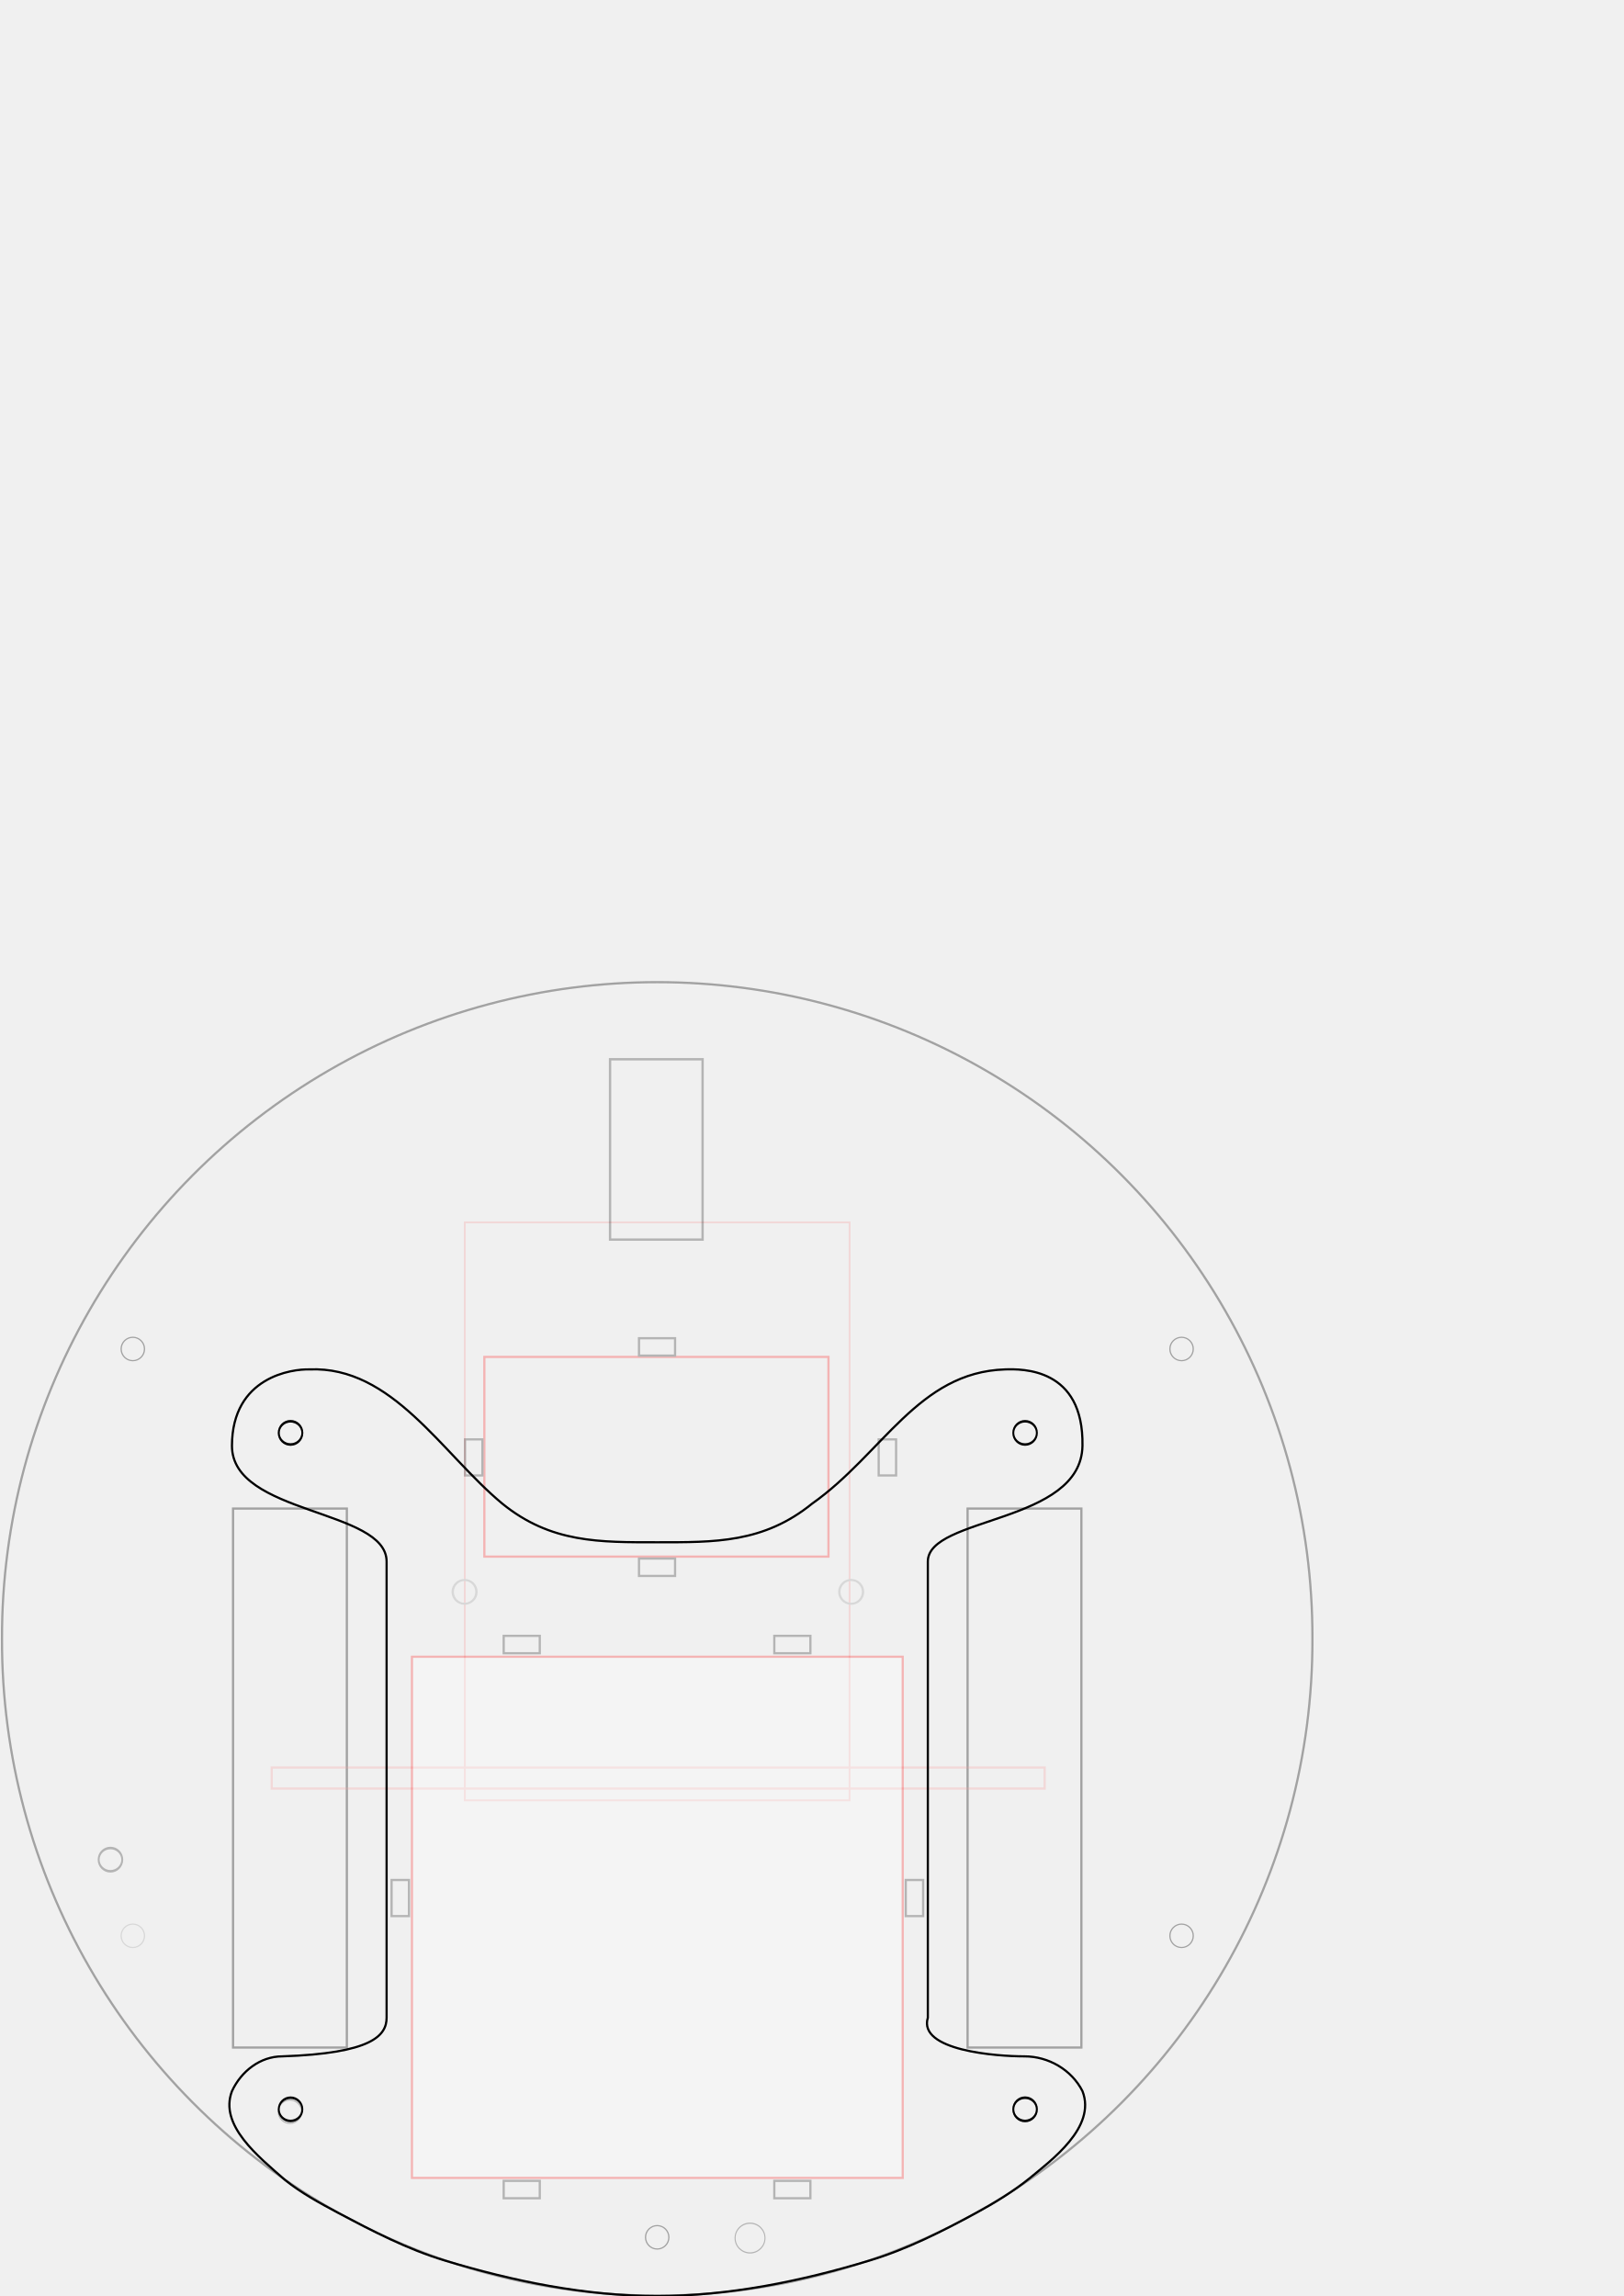
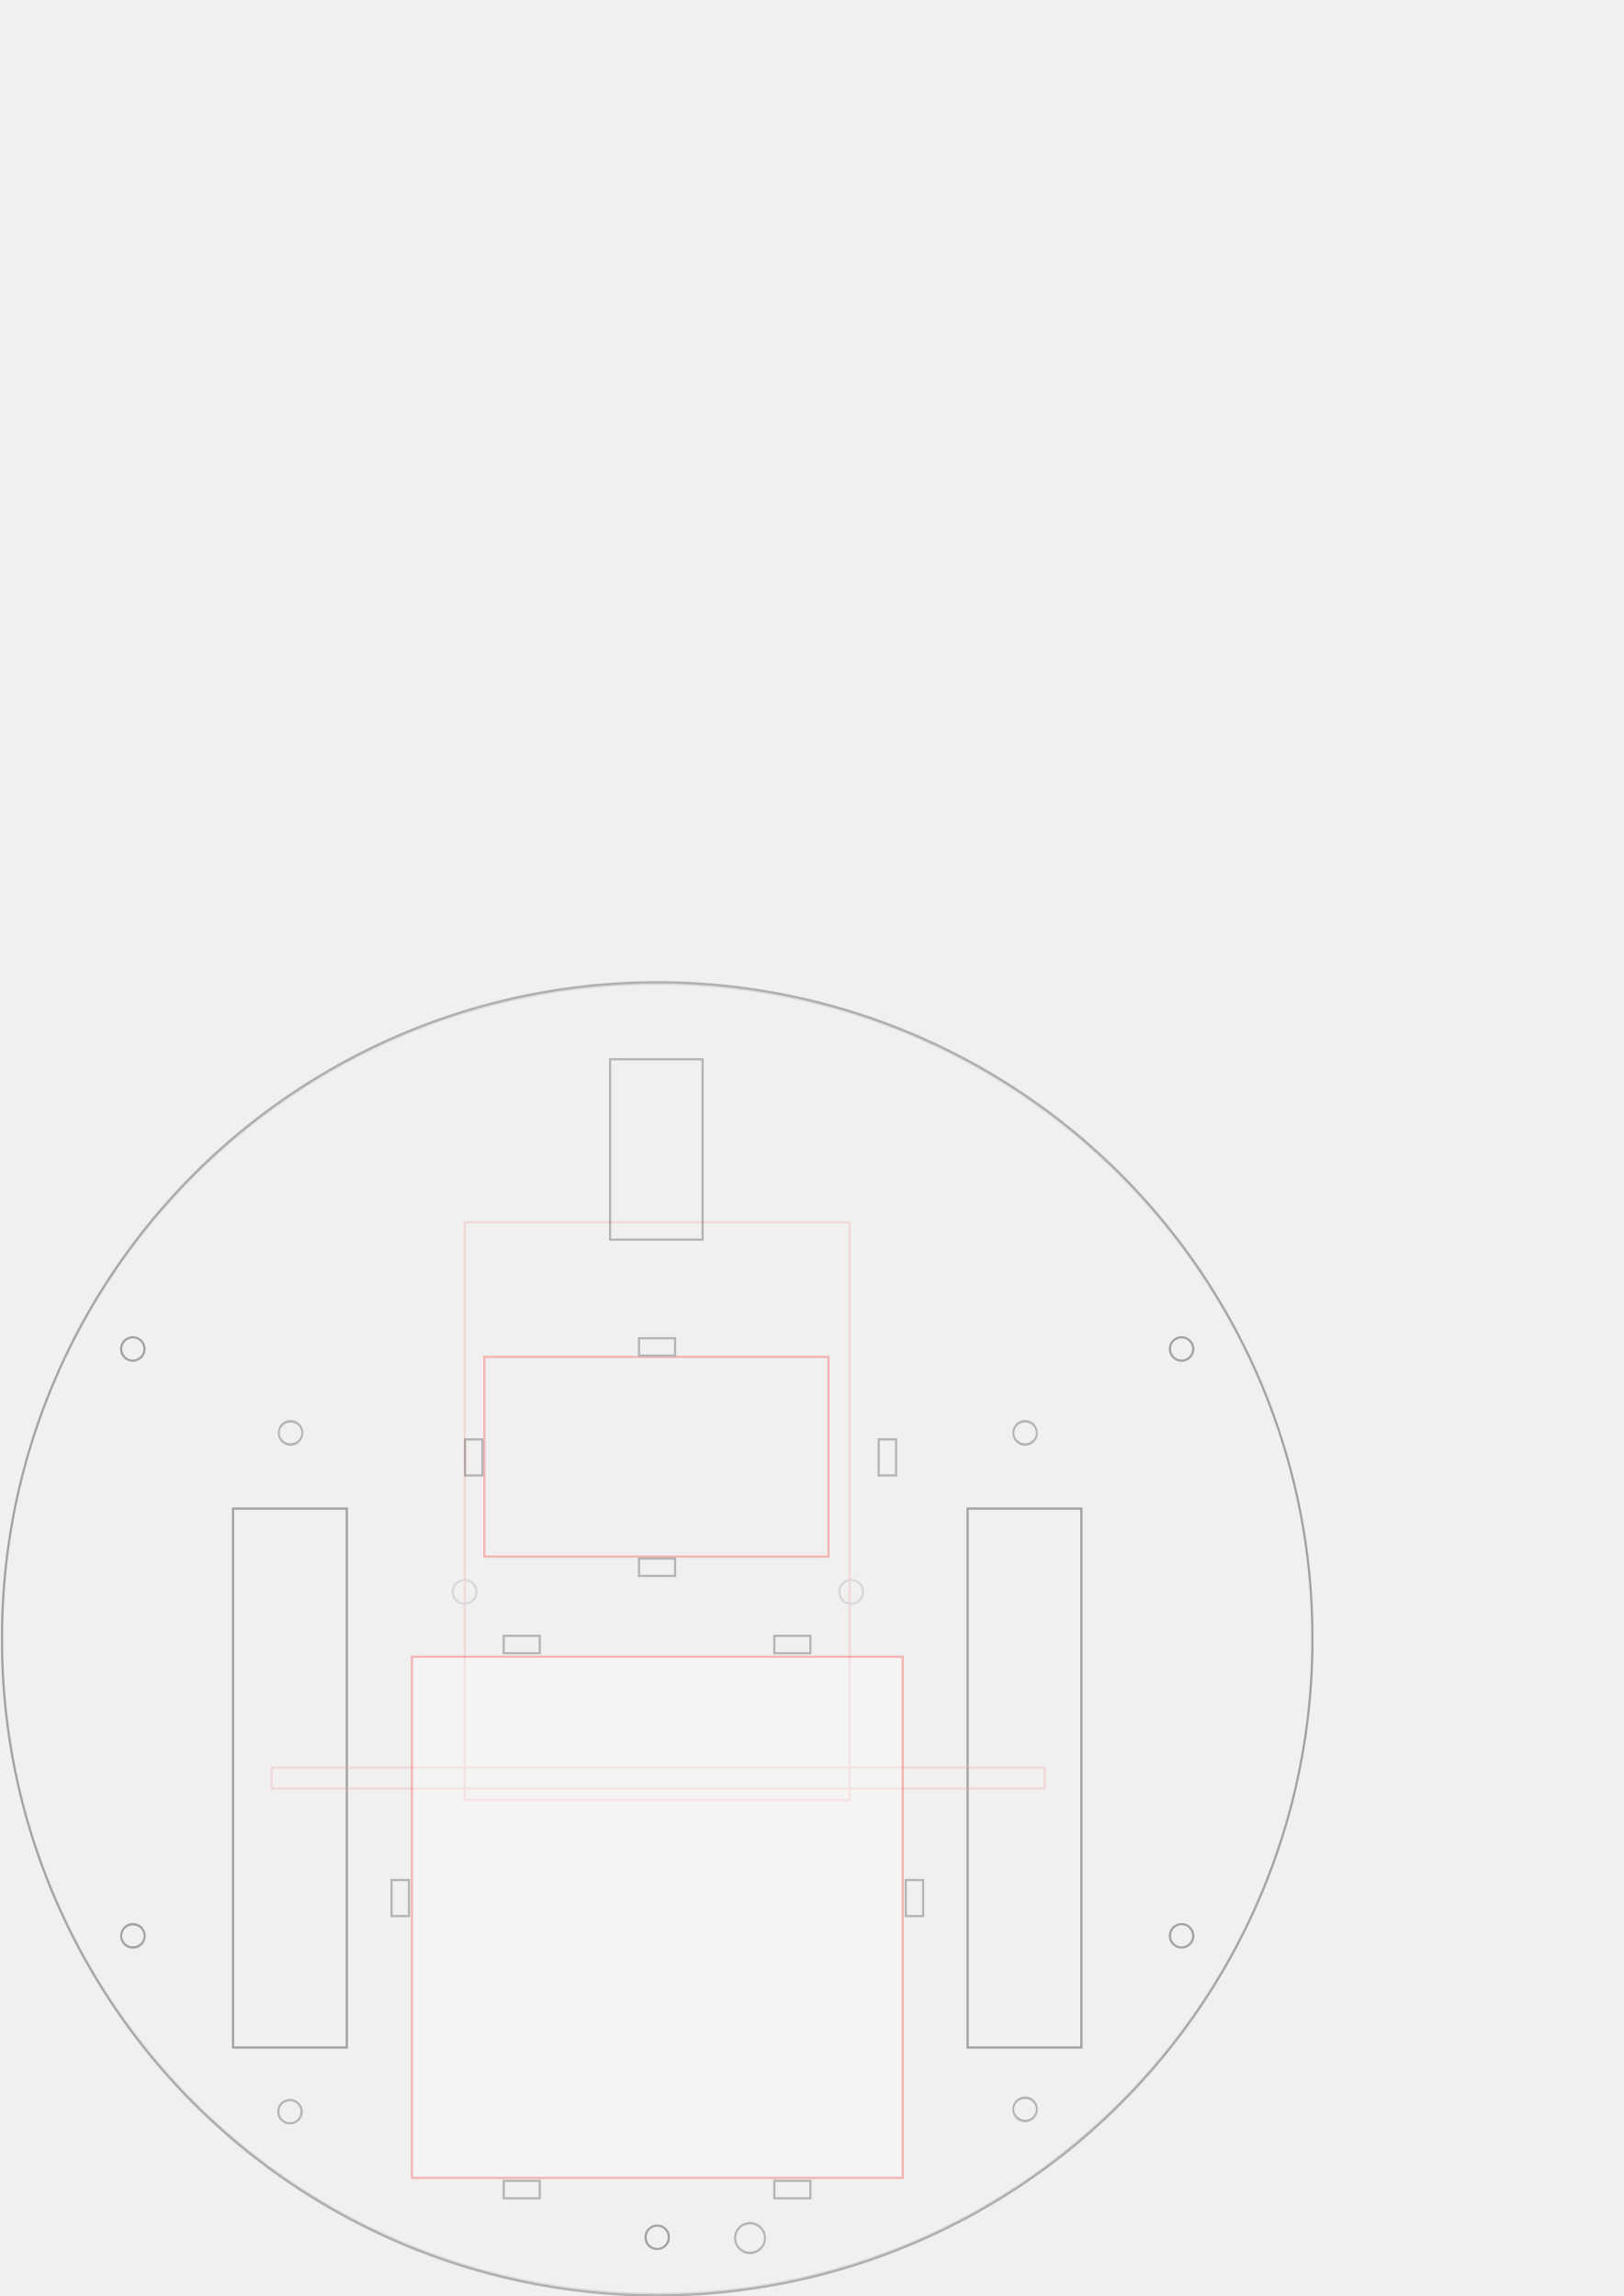
<svg xmlns="http://www.w3.org/2000/svg" width="744.094" height="1052.362" id="svg2" version="1.1" enable-background="new">
  <defs id="defs4" />
  <g id="layer1" transform="translate(0,2.172441e-5)" style="opacity:0.102;display:inline">
-     <path style="fill:none;stroke:#000000;stroke-width:0.547;stroke-miterlimit:4;stroke-opacity:1;stroke-dasharray:none" id="path2985" d="m 528.571,422.362 a 164.286,164.286 0 1 1 -328.571,0 164.286,164.286 0 1 1 328.571,0 z" transform="matrix(1.827714,0,0,1.827714,-364.6289,-20.77613)" />
-     <rect style="fill:none;stroke:#000000;stroke-width:1;stroke-miterlimit:4;stroke-opacity:1;stroke-dasharray:none" id="rect2983" width="52.15" height="247.031" x="106.799" y="691.445" />
-     <rect y="691.445" x="443.413" height="247.031" width="52.15" id="rect2987" style="fill:none;stroke:#000000;stroke-width:1;stroke-miterlimit:4;stroke-opacity:1;stroke-dasharray:none" />
-     <path style="fill:none;stroke:#000000;stroke-width:1;stroke-miterlimit:4;stroke-opacity:1;stroke-dasharray:none" id="path4627" d="m 86,592.362 a 9.5,10 0 1 1 -19,0 9.5,10 0 1 1 19,0 z" transform="matrix(0.5633858,0,0,0.5365579,498.3824,300.4638)" />
-     <path transform="matrix(0.5633858,0,0,0.5365579,17.76821,300.4638)" d="m 86,592.362 a 9.5,10 0 1 1 -19,0 9.5,10 0 1 1 19,0 z" id="path4631" style="fill:none;stroke:#000000;stroke-width:1;stroke-miterlimit:4;stroke-opacity:1;stroke-dasharray:none" />
-     <path style="fill:none;stroke:#000000;stroke-width:1;stroke-miterlimit:4;stroke-opacity:1;stroke-dasharray:none" id="path4633" d="m 86,592.362 a 9.5,10 0 1 1 -19,0 9.5,10 0 1 1 19,0 z" transform="matrix(0.5633858,0,0,0.5365579,17.76821,569.4362)" />
-     <path transform="matrix(0.5633858,0,0,0.5365579,498.3824,569.4362)" d="m 86,592.362 a 9.5,10 0 1 1 -19,0 9.5,10 0 1 1 19,0 z" id="path4635" style="fill:none;stroke:#000000;stroke-width:1;stroke-miterlimit:4;stroke-opacity:1;stroke-dasharray:none" />
-     <path style="fill:none;stroke:#000000;stroke-width:1;stroke-miterlimit:4;stroke-opacity:1;stroke-dasharray:none" id="path4637" d="m 86,592.362 a 9.5,10 0 1 1 -19,0 9.5,10 0 1 1 19,0 z" transform="matrix(0.5633858,0,0,0.5365579,258.0753,707.6252)" />
-     <rect style="fill:none;stroke:#ff0000;stroke-width:0.842;stroke-miterlimit:4;stroke-opacity:1;stroke-dasharray:none" id="rect4708" width="176.324" height="264.906" x="213.019" y="560.263" />
-     <rect style="fill:none;stroke:#ff0000;stroke-width:1;stroke-miterlimit:4;stroke-opacity:1;stroke-dasharray:none" id="rect4722" width="354.229" height="9.641" x="124.516" y="810.135" />
-     <path style="fill:none;stroke:#000000;stroke-width:2.745;stroke-miterlimit:4;stroke-opacity:1;stroke-dasharray:none" id="path4728" d="m 178,628.362 a 14,16 0 1 1 -28,0 14,16 0 1 1 28,0 z" transform="matrix(0.3885419,0,0,0.3414459,149.1833,515.0756)" />
-     <path transform="matrix(0.3885419,0,0,0.3414459,326.3486,515.0756)" d="m 178,628.362 a 14,16 0 1 1 -28,0 14,16 0 1 1 28,0 z" id="path4730" style="fill:none;stroke:#000000;stroke-width:2.745;stroke-miterlimit:4;stroke-opacity:1;stroke-dasharray:none" />
+     <path style="fill:none;stroke:#000000;stroke-width:0.547;stroke-miterlimit:4;stroke-opacity:1;stroke-dasharray:none;opacity:1" id="path2985" d="m 528.571,422.362 c 0,90.732 -73.553,164.286 -164.286,164.286 C 273.553,586.648 200,513.095 200,422.362 c 0,-90.732 73.553,-164.286 164.286,-164.286 90.732,0 164.286,73.553 164.286,164.286 z" transform="matrix(1.827714,0,0,1.827714,-364.6289,-20.77613)" />
+     <rect style="fill:none;stroke:#000000;stroke-width:1;stroke-miterlimit:4;stroke-opacity:1;stroke-dasharray:none;opacity:1" id="rect2983" width="52.15" height="247.031" x="106.799" y="691.445" />
+     <rect y="691.445" x="443.413" height="247.031" width="52.15" id="rect2987" style="fill:none;stroke:#000000;stroke-width:1;stroke-miterlimit:4;stroke-opacity:1;stroke-dasharray:none;opacity:1" />
+     <path style="fill:none;stroke:#000000;stroke-width:1.819;stroke-miterlimit:4;stroke-opacity:1;stroke-dasharray:none;opacity:1" id="path4627" d="m 86,592.362 c 0,5.523 -4.253,10 -9.5,10 -5.247,0 -9.5,-4.477 -9.5,-10 0,-5.523 4.253,-10 9.5,-10 5.247,0 9.5,4.477 9.5,10 z" transform="matrix(0.5633858,0,0,0.5365579,498.3824,300.4638)" />
+     <path transform="matrix(0.5633858,0,0,0.5365579,17.76821,300.4638)" d="m 86,592.362 c 0,5.523 -4.253,10 -9.5,10 -5.247,0 -9.5,-4.477 -9.5,-10 0,-5.523 4.253,-10 9.5,-10 5.247,0 9.5,4.477 9.5,10 z" id="path4631" style="fill:none;stroke:#000000;stroke-width:1.819;stroke-miterlimit:4;stroke-opacity:1;stroke-dasharray:none;opacity:1" />
+     <path style="fill:none;stroke:#000000;stroke-width:1.819;stroke-miterlimit:4;stroke-opacity:1;stroke-dasharray:none;opacity:1" id="path4633" d="m 86,592.362 c 0,5.523 -4.253,10 -9.5,10 -5.247,0 -9.5,-4.477 -9.5,-10 0,-5.523 4.253,-10 9.5,-10 5.247,0 9.5,4.477 9.5,10 z" transform="matrix(0.5633858,0,0,0.5365579,17.76821,569.4362)" />
+     <path transform="matrix(0.5633858,0,0,0.5365579,498.3824,569.4362)" d="m 86,592.362 c 0,5.523 -4.253,10 -9.5,10 -5.247,0 -9.5,-4.477 -9.5,-10 0,-5.523 4.253,-10 9.5,-10 5.247,0 9.5,4.477 9.5,10 z" id="path4635" style="fill:none;stroke:#000000;stroke-width:1.819;stroke-miterlimit:4;stroke-opacity:1;stroke-dasharray:none;opacity:1" />
+     <path style="fill:none;stroke:#000000;stroke-width:1.819;stroke-miterlimit:4;stroke-opacity:1;stroke-dasharray:none;opacity:1" id="path4637" d="m 86,592.362 c 0,5.523 -4.253,10 -9.5,10 -5.247,0 -9.5,-4.477 -9.5,-10 0,-5.523 4.253,-10 9.5,-10 5.247,0 9.5,4.477 9.5,10 z" transform="matrix(0.5633858,0,0,0.5365579,258.0753,707.6252)" />
+     <rect style="fill:none;stroke:#ff0000;stroke-width:1;stroke-miterlimit:4;stroke-opacity:1;stroke-dasharray:none;opacity:1" id="rect4708" width="176.324" height="264.906" x="213.019" y="560.263" />
+     <rect style="fill:none;stroke:#ff0000;stroke-width:1;stroke-miterlimit:4;stroke-opacity:1;stroke-dasharray:none;opacity:1" id="rect4722" width="354.229" height="9.641" x="124.516" y="810.135" />
+     <path style="fill:none;stroke:#000000;stroke-width:2.745;stroke-miterlimit:4;stroke-opacity:1;stroke-dasharray:none;opacity:1" id="path4728" d="m 178,628.362 c 0,8.837 -6.268,16 -14,16 -7.732,0 -14,-7.163 -14,-16 0,-8.837 6.268,-16 14,-16 7.732,0 14,7.163 14,16 z" transform="matrix(0.3885419,0,0,0.3414459,149.1833,515.0756)" />
+     <path transform="matrix(0.3885419,0,0,0.3414459,326.3486,515.0756)" d="m 178,628.362 c 0,8.837 -6.268,16 -14,16 -7.732,0 -14,-7.163 -14,-16 0,-8.837 6.268,-16 14,-16 7.732,0 14,7.163 14,16 z" id="path4730" style="fill:none;stroke:#000000;stroke-width:2.745;stroke-miterlimit:4;stroke-opacity:1;stroke-dasharray:none;opacity:1" />
  </g>
  <g transform="translate(0,2.172441e-5)" id="g4662" style="opacity:0.25;display:inline">
-     <path transform="matrix(1.827714,0,0,1.827714,-364.6289,-20.77613)" d="m 528.571,422.362 a 164.286,164.286 0 1 1 -328.571,0 164.286,164.286 0 1 1 328.571,0 z" id="path4664" style="fill:none;stroke:#000000;stroke-width:0.547;stroke-miterlimit:4;stroke-opacity:1;stroke-dasharray:none" />
-     <rect y="691.445" x="106.799" height="247.031" width="52.15" id="rect4666" style="fill:none;stroke:#000000;stroke-width:1;stroke-miterlimit:4;stroke-opacity:1;stroke-dasharray:none" />
-     <rect style="fill:none;stroke:#000000;stroke-width:1;stroke-miterlimit:4;stroke-opacity:1;stroke-dasharray:none" id="rect4668" width="52.15" height="247.031" x="443.413" y="691.445" />
-     <rect y="759.362" x="188.778" height="238.868" width="224.913" id="rect4670" style="fill:#ffffff;fill-opacity:1;stroke:#ff0000;stroke-width:1;stroke-miterlimit:4;stroke-opacity:1;stroke-dasharray:none" />
-     <path transform="matrix(0.4724409,0,0,0.5451242,260.3325,693.3556)" d="m 191,609.862 a 14.5,12.5 0 1 1 -29,0 14.5,12.5 0 1 1 29,0 z" id="path4672" style="fill:none;stroke:#000000;stroke-width:1;stroke-miterlimit:4;stroke-opacity:1;stroke-dasharray:none" />
-     <rect y="485.508" x="279.572" height="82.655" width="42.408" id="rect4674" style="fill:none;stroke:#000000;stroke-width:1.074;stroke-miterlimit:4;stroke-opacity:1;stroke-dasharray:none" />
-     <rect y="621.932" x="221.966" height="91.534" width="157.694" id="rect4676" style="fill:none;stroke:#ff0000;stroke-width:1.019;stroke-miterlimit:4;stroke-opacity:1;stroke-dasharray:none" />
-     <rect y="999.587" x="230.826" height="7.972" width="16.535" id="rect4678" style="fill:none;stroke:#000000;stroke-width:1.023;stroke-miterlimit:4;stroke-opacity:1;stroke-dasharray:none" />
-     <rect transform="matrix(0,-1,1,0,0,0)" y="213.11" x="-676.26" height="7.972" width="16.535" id="rect4680" style="fill:none;stroke:#000000;stroke-width:1.023;stroke-miterlimit:4;stroke-opacity:1;stroke-dasharray:none" />
-     <rect y="714.351" x="292.834" height="7.972" width="16.535" id="rect4682" style="fill:none;stroke:#000000;stroke-width:1.023;stroke-miterlimit:4;stroke-opacity:1;stroke-dasharray:none" />
-     <rect y="999.587" x="354.842" height="7.972" width="16.535" id="rect4684" style="fill:none;stroke:#000000;stroke-width:1.023;stroke-miterlimit:4;stroke-opacity:1;stroke-dasharray:none" />
-     <rect y="749.784" x="354.842" height="7.972" width="16.535" id="rect4686" style="fill:none;stroke:#000000;stroke-width:1.023;stroke-miterlimit:4;stroke-opacity:1;stroke-dasharray:none" />
-     <rect y="749.784" x="230.826" height="7.972" width="16.535" id="rect4688" style="fill:none;stroke:#000000;stroke-width:1.023;stroke-miterlimit:4;stroke-opacity:1;stroke-dasharray:none" />
-     <rect transform="matrix(0,-1,1,0,0,0)" y="179.448" x="-878.229" height="7.972" width="16.535" id="rect4690" style="fill:none;stroke:#000000;stroke-width:1.023;stroke-miterlimit:4;stroke-opacity:1;stroke-dasharray:none" />
-     <rect style="fill:none;stroke:#000000;stroke-width:1.023;stroke-miterlimit:4;stroke-opacity:1;stroke-dasharray:none" id="rect4692" width="16.535" height="7.972" x="-878.229" y="415.078" transform="matrix(0,-1,1,0,0,0)" />
-     <rect style="fill:none;stroke:#000000;stroke-width:1.023;stroke-miterlimit:4;stroke-opacity:1;stroke-dasharray:none" id="rect4694" width="16.535" height="7.972" x="-676.26" y="402.677" transform="matrix(0,-1,1,0,0,0)" />
-     <rect style="fill:none;stroke:#000000;stroke-width:1.023;stroke-miterlimit:4;stroke-opacity:1;stroke-dasharray:none" id="rect4696" width="16.535" height="7.972" x="292.834" y="613.367" />
-     <path transform="matrix(0.5633858,0,0,0.5365579,498.3824,300.4638)" d="m 86,592.362 a 9.5,10 0 1 1 -19,0 9.5,10 0 1 1 19,0 z" id="path4698" style="fill:none;stroke:#000000;stroke-width:1;stroke-miterlimit:4;stroke-opacity:1;stroke-dasharray:none" />
-     <path style="fill:none;stroke:#000000;stroke-width:1;stroke-miterlimit:4;stroke-opacity:1;stroke-dasharray:none" id="path4700" d="m 86,592.362 a 9.5,10 0 1 1 -19,0 9.5,10 0 1 1 19,0 z" transform="matrix(0.5633858,0,0,0.5365579,17.76821,300.4638)" />
-     <path transform="matrix(0.5633858,0,0,0.5365579,89.76821,650.0465)" d="m 86,592.362 a 9.5,10 0 1 1 -19,0 9.5,10 0 1 1 19,0 z" id="path4702" style="fill:none;stroke:#000000;stroke-width:1;stroke-miterlimit:4;stroke-opacity:1;stroke-dasharray:none" />
-     <path style="fill:none;stroke:#000000;stroke-width:1;stroke-miterlimit:4;stroke-opacity:1;stroke-dasharray:none" id="path4704" d="m 86,592.362 a 9.5,10 0 1 1 -19,0 9.5,10 0 1 1 19,0 z" transform="matrix(0.5633858,0,0,0.5365579,498.3824,569.4362)" />
-     <path transform="matrix(0.5633858,0,0,0.5365579,258.0753,707.6252)" d="m 86,592.362 a 9.5,10 0 1 1 -19,0 9.5,10 0 1 1 19,0 z" id="path4706" style="fill:none;stroke:#000000;stroke-width:1;stroke-miterlimit:4;stroke-opacity:1;stroke-dasharray:none" />
-     <path style="fill:none;stroke:#000000;stroke-width:1.934;stroke-miterlimit:4;stroke-opacity:1;stroke-dasharray:none;display:inline" id="path3097-3" d="m 201,589.362 a 12,9 0 1 1 -24,0 12,9 0 1 1 24,0 z" transform="matrix(0.4507086,0,0,0.5930377,47.96473,307.2471)" />
-     <path style="opacity:0.25;fill:none;stroke:#000000;stroke-width:1.934;stroke-miterlimit:4;stroke-opacity:1;stroke-dasharray:none;display:inline" id="path3097-3-2" d="m 201,589.362 a 12,9 0 1 1 -24,0 12,9 0 1 1 24,0 z" transform="matrix(0.4507086,0,0,0.5930377,384.5789,307.2471)" />
-     <path transform="matrix(0.4507086,0,0,0.5930377,-34.56665,502.8482)" d="m 201,589.362 a 12,9 0 1 1 -24,0 12,9 0 1 1 24,0 z" id="path3099-6" style="fill:none;stroke:#000000;stroke-width:1.934;stroke-miterlimit:4;stroke-opacity:1;stroke-dasharray:none;display:inline" />
-     <path style="fill:none;stroke:#000000;stroke-width:1.934;stroke-miterlimit:4;stroke-opacity:1;stroke-dasharray:none;display:inline" id="path3101-9" d="m 201,589.362 a 12,9 0 1 1 -24,0 12,9 0 1 1 24,0 z" transform="matrix(0.4507086,0,0,0.5930377,384.5789,617.2864)" />
+     <path transform="matrix(1.827714,0,0,1.827714,-364.6289,-20.77613)" d="m 528.571,422.362 a 164.286,164.286 0 1 1 -328.571,0 164.286,164.286 0 1 1 328.571,0 z" id="path4664" style="fill:none;stroke:#000000;stroke-width:0.547;stroke-miterlimit:4;stroke-opacity:1;stroke-dasharray:none;opacity:1" />
+     <rect y="691.445" x="106.799" height="247.031" width="52.15" id="rect4666" style="fill:none;stroke:#000000;stroke-width:1;stroke-miterlimit:4;stroke-opacity:1;stroke-dasharray:none;opacity:1" />
+     <rect style="fill:none;stroke:#000000;stroke-width:1;stroke-miterlimit:4;stroke-opacity:1;stroke-dasharray:none;opacity:1" id="rect4668" width="52.15" height="247.031" x="443.413" y="691.445" />
+     <rect y="759.362" x="188.778" height="238.868" width="224.913" id="rect4670" style="fill:#ffffff;fill-opacity:1;stroke:#ff0000;stroke-width:1;stroke-miterlimit:4;stroke-opacity:1;stroke-dasharray:none;opacity:1" />
+     <path transform="matrix(0.4724409,0,0,0.5451242,260.3325,693.3556)" d="m 191,609.862 a 14.5,12.5 0 1 1 -29,0 14.5,12.5 0 1 1 29,0 z" id="path4672" style="fill:none;stroke:#000000;stroke-width:1.971;stroke-miterlimit:4;stroke-opacity:1;stroke-dasharray:none;opacity:1" />
+     <rect y="485.508" x="279.572" height="82.655" width="42.408" id="rect4674" style="fill:none;stroke:#000000;stroke-width:1;stroke-miterlimit:4;stroke-opacity:1;stroke-dasharray:none;opacity:1" />
+     <rect y="621.932" x="221.966" height="91.534" width="157.694" id="rect4676" style="fill:none;stroke:#ff0000;stroke-width:1;stroke-miterlimit:4;stroke-opacity:1;stroke-dasharray:none;opacity:1" />
+     <rect y="999.587" x="230.826" height="7.972" width="16.535" id="rect4678" style="fill:none;stroke:#000000;stroke-width:1;stroke-miterlimit:4;stroke-opacity:1;stroke-dasharray:none;opacity:1" />
+     <rect transform="matrix(0,-1,1,0,0,0)" y="213.11" x="-676.26" height="7.972" width="16.535" id="rect4680" style="fill:none;stroke:#000000;stroke-width:1;stroke-miterlimit:4;stroke-opacity:1;stroke-dasharray:none;opacity:1" />
+     <rect y="714.351" x="292.834" height="7.972" width="16.535" id="rect4682" style="fill:none;stroke:#000000;stroke-width:1;stroke-miterlimit:4;stroke-opacity:1;stroke-dasharray:none;opacity:1" />
+     <rect y="999.587" x="354.842" height="7.972" width="16.535" id="rect4684" style="fill:none;stroke:#000000;stroke-width:1;stroke-miterlimit:4;stroke-opacity:1;stroke-dasharray:none;opacity:1" />
+     <rect y="749.784" x="354.842" height="7.972" width="16.535" id="rect4686" style="fill:none;stroke:#000000;stroke-width:1;stroke-miterlimit:4;stroke-opacity:1;stroke-dasharray:none;opacity:1" />
+     <rect y="749.784" x="230.826" height="7.972" width="16.535" id="rect4688" style="fill:none;stroke:#000000;stroke-width:1;stroke-miterlimit:4;stroke-opacity:1;stroke-dasharray:none;opacity:1" />
+     <rect transform="matrix(0,-1,1,0,0,0)" y="179.448" x="-878.229" height="7.972" width="16.535" id="rect4690" style="fill:none;stroke:#000000;stroke-width:1;stroke-miterlimit:4;stroke-opacity:1;stroke-dasharray:none;opacity:1" />
+     <rect style="fill:none;stroke:#000000;stroke-width:1;stroke-miterlimit:4;stroke-opacity:1;stroke-dasharray:none;opacity:1" id="rect4692" width="16.535" height="7.972" x="-878.229" y="415.078" transform="matrix(0,-1,1,0,0,0)" />
+     <rect style="fill:none;stroke:#000000;stroke-width:1;stroke-miterlimit:4;stroke-opacity:1;stroke-dasharray:none;opacity:1" id="rect4694" width="16.535" height="7.972" x="-676.26" y="402.677" transform="matrix(0,-1,1,0,0,0)" />
+     <rect style="fill:none;stroke:#000000;stroke-width:1;stroke-miterlimit:4;stroke-opacity:1;stroke-dasharray:none;opacity:1" id="rect4696" width="16.535" height="7.972" x="292.834" y="613.367" />
+     <path transform="matrix(0.5633858,0,0,0.5365579,498.3824,300.4638)" d="m 86,592.362 a 9.5,10 0 1 1 -19,0 9.5,10 0 1 1 19,0 z" id="path4698" style="fill:none;stroke:#000000;stroke-width:1.819;stroke-miterlimit:4;stroke-opacity:1;stroke-dasharray:none;opacity:1" />
+     <path style="fill:none;stroke:#000000;stroke-width:1.819;stroke-miterlimit:4;stroke-opacity:1;stroke-dasharray:none;opacity:1" id="path4700" d="m 86,592.362 a 9.5,10 0 1 1 -19,0 9.5,10 0 1 1 19,0 z" transform="matrix(0.5633858,0,0,0.5365579,17.76821,300.4638)" />
+     <path transform="matrix(0.5633858,0,0,0.5365579,89.76821,650.0465)" d="m 86,592.362 a 9.5,10 0 1 1 -19,0 9.5,10 0 1 1 19,0 z" id="path4702" style="fill:none;stroke:#000000;stroke-width:1.819;stroke-miterlimit:4;stroke-opacity:1;stroke-dasharray:none;opacity:1" />
+     <path style="fill:none;stroke:#000000;stroke-width:1.819;stroke-miterlimit:4;stroke-opacity:1;stroke-dasharray:none;opacity:1" id="path4704" d="m 86,592.362 a 9.5,10 0 1 1 -19,0 9.5,10 0 1 1 19,0 z" transform="matrix(0.5633858,0,0,0.5365579,498.3824,569.4362)" />
+     <path transform="matrix(0.5633858,0,0,0.5365579,258.0753,707.6252)" d="m 86,592.362 a 9.5,10 0 1 1 -19,0 9.5,10 0 1 1 19,0 z" id="path4706" style="fill:none;stroke:#000000;stroke-width:1.819;stroke-miterlimit:4;stroke-opacity:1;stroke-dasharray:none;opacity:1" />
+     <path style="fill:none;stroke:#000000;stroke-width:1.934;stroke-miterlimit:4;stroke-opacity:1;stroke-dasharray:none;display:inline;opacity:1" id="path3097-3" d="m 201,589.362 a 12,9 0 1 1 -24,0 12,9 0 1 1 24,0 z" transform="matrix(0.4507086,0,0,0.5930377,47.96473,307.2471)" />
+     <path style="opacity:1;fill:none;stroke:#000000;stroke-width:1.934;stroke-miterlimit:4;stroke-opacity:1;stroke-dasharray:none;display:inline" id="path3097-3-2" d="m 201,589.362 a 12,9 0 1 1 -24,0 12,9 0 1 1 24,0 z" transform="matrix(0.4507086,0,0,0.5930377,384.5789,307.2471)" />
+     <path transform="matrix(0.4507086,0,0,0.5930377,-24.24787,537.7746)" d="m 201,589.362 a 12,9 0 1 1 -24,0 12,9 0 1 1 24,0 z" id="path3099-6" style="fill:none;stroke:#000000;stroke-width:1.934;stroke-miterlimit:4;stroke-opacity:1;stroke-dasharray:none;display:inline" />
+     <path style="fill:none;stroke:#000000;stroke-width:1.934;stroke-miterlimit:4;stroke-opacity:1;stroke-dasharray:none;display:inline;opacity:1" id="path3101-9" d="m 201,589.362 a 12,9 0 1 1 -24,0 12,9 0 1 1 24,0 z" transform="matrix(0.4507086,0,0,0.5930377,384.5789,617.2864)" />
  </g>
-   <g style="display:inline" id="g3049" transform="translate(0,2.172441e-5)">
-     <path style="fill:none;stroke:#000000;stroke-width:1;stroke-miterlimit:4;stroke-opacity:1" d="m 141.799,627.665 c 37.946,-1.634 60.751,38.588 88.377,61.508 22.293,18.101 44.632,17.717 71.005,17.717 26.373,0 48.712,0.384 71.005,-17.717 32.26,-22.75 48.618,-60.24 88.377,-61.508 7.787,-0.248 36.106,-0.827 35.5,35 -0.606,35.827 -70.862,32.335 -70.866,53.083 -0.004,20.747 0,80.906 0,99.213 l 0,109.843 c -4.576,15.072 31.538,17.734 44.291,17.717 10.985,0 21.609,6.146 26.575,15.945 6.491,16.605 -14.479,31.798 -24.36,40.039 -7.538,6.061 -15.86,11.152 -24.36,15.768 -15.634,8.491 -31.689,16.65 -48.72,21.791 -31.527,9.517 -64.509,16.299 -97.441,16.299 -32.932,0 -65.914,-6.783 -97.441,-16.299 -17.032,-5.141 -32.999,-13.464 -48.72,-21.791 -8.436,-4.469 -16.902,-9.101 -24.36,-15.059 -12.288,-10.772 -30.345,-25.115 -24.36,-40.748 4.231,-9.123 12.975,-15.945 23.032,-15.945 41.246,-1.368 47.835,-9.597 47.835,-17.717 0,-24.036 0,-87.483 0,-109.843 l 0,-99.213 c 0,-24.211 -70.916,-21.396 -70.866,-53.083 0.05,-31.687 27.713,-35.248 35.5,-35 z" id="rect3095" />
+   <g style="display:none" id="g3049" transform="translate(0,2.172441e-5)">
+     <path style="fill:none;stroke:#000000;stroke-width:1;stroke-miterlimit:4;stroke-opacity:1;stroke-dasharray:none" d="m 141.799,627.665 c 37.946,-1.634 60.751,38.588 88.377,61.508 22.293,18.101 44.632,17.717 71.005,17.717 26.373,0 48.712,0.384 71.005,-17.717 32.26,-22.75 48.618,-60.24 88.377,-61.508 7.787,-0.248 36.106,-0.827 35.5,35 -0.606,35.827 -70.862,32.335 -70.866,53.083 -0.004,20.747 0,80.906 0,99.213 l 0,109.843 c -4.576,15.072 31.538,17.734 44.291,17.717 10.985,0 21.609,6.146 26.575,15.945 6.491,16.605 -14.479,31.798 -24.36,40.039 -7.538,6.061 -15.86,11.152 -24.36,15.768 -15.634,8.491 -31.689,16.65 -48.72,21.791 -31.527,9.517 -64.509,16.299 -97.441,16.299 -32.932,0 -65.914,-6.783 -97.441,-16.299 -17.032,-5.141 -32.999,-13.464 -48.72,-21.791 -8.436,-4.469 -16.902,-9.101 -24.36,-15.059 -12.288,-10.772 -30.345,-25.115 -24.36,-40.748 4.231,-9.123 12.975,-15.945 23.032,-15.945 41.246,-1.368 47.835,-9.597 47.835,-17.717 0,-24.036 0,-87.483 0,-109.843 l 0,-99.213 c 0,-24.211 -70.916,-21.396 -70.866,-53.083 0.05,-31.687 27.713,-35.248 35.5,-35 z" id="rect3095" />
    <path style="fill:none;stroke:#000000;stroke-width:1.934;stroke-miterlimit:4;stroke-opacity:1;stroke-dasharray:none" id="path3097" d="m 201,589.362 a 12,9 0 1 1 -24,0 12,9 0 1 1 24,0 z" transform="matrix(0.4507086,0,0,0.5930377,47.96473,307.2471)" />
    <path transform="matrix(0.4507086,0,0,0.5930377,47.96473,617.2864)" d="m 201,589.362 a 12,9 0 1 1 -24,0 12,9 0 1 1 24,0 z" id="path3099" style="fill:none;stroke:#000000;stroke-width:1.934;stroke-miterlimit:4;stroke-opacity:1;stroke-dasharray:none" />
    <path style="fill:none;stroke:#000000;stroke-width:1.934;stroke-miterlimit:4;stroke-opacity:1;stroke-dasharray:none" id="path3101" d="m 201,589.362 a 12,9 0 1 1 -24,0 12,9 0 1 1 24,0 z" transform="matrix(0.4507086,0,0,0.5930377,384.5789,617.2864)" />
    <path transform="matrix(0.4507086,0,0,0.5930377,384.5789,307.2471)" d="m 201,589.362 a 12,9 0 1 1 -24,0 12,9 0 1 1 24,0 z" id="path3103" style="fill:none;stroke:#000000;stroke-width:1.934;stroke-miterlimit:4;stroke-opacity:1;stroke-dasharray:none" />
  </g>
</svg>
